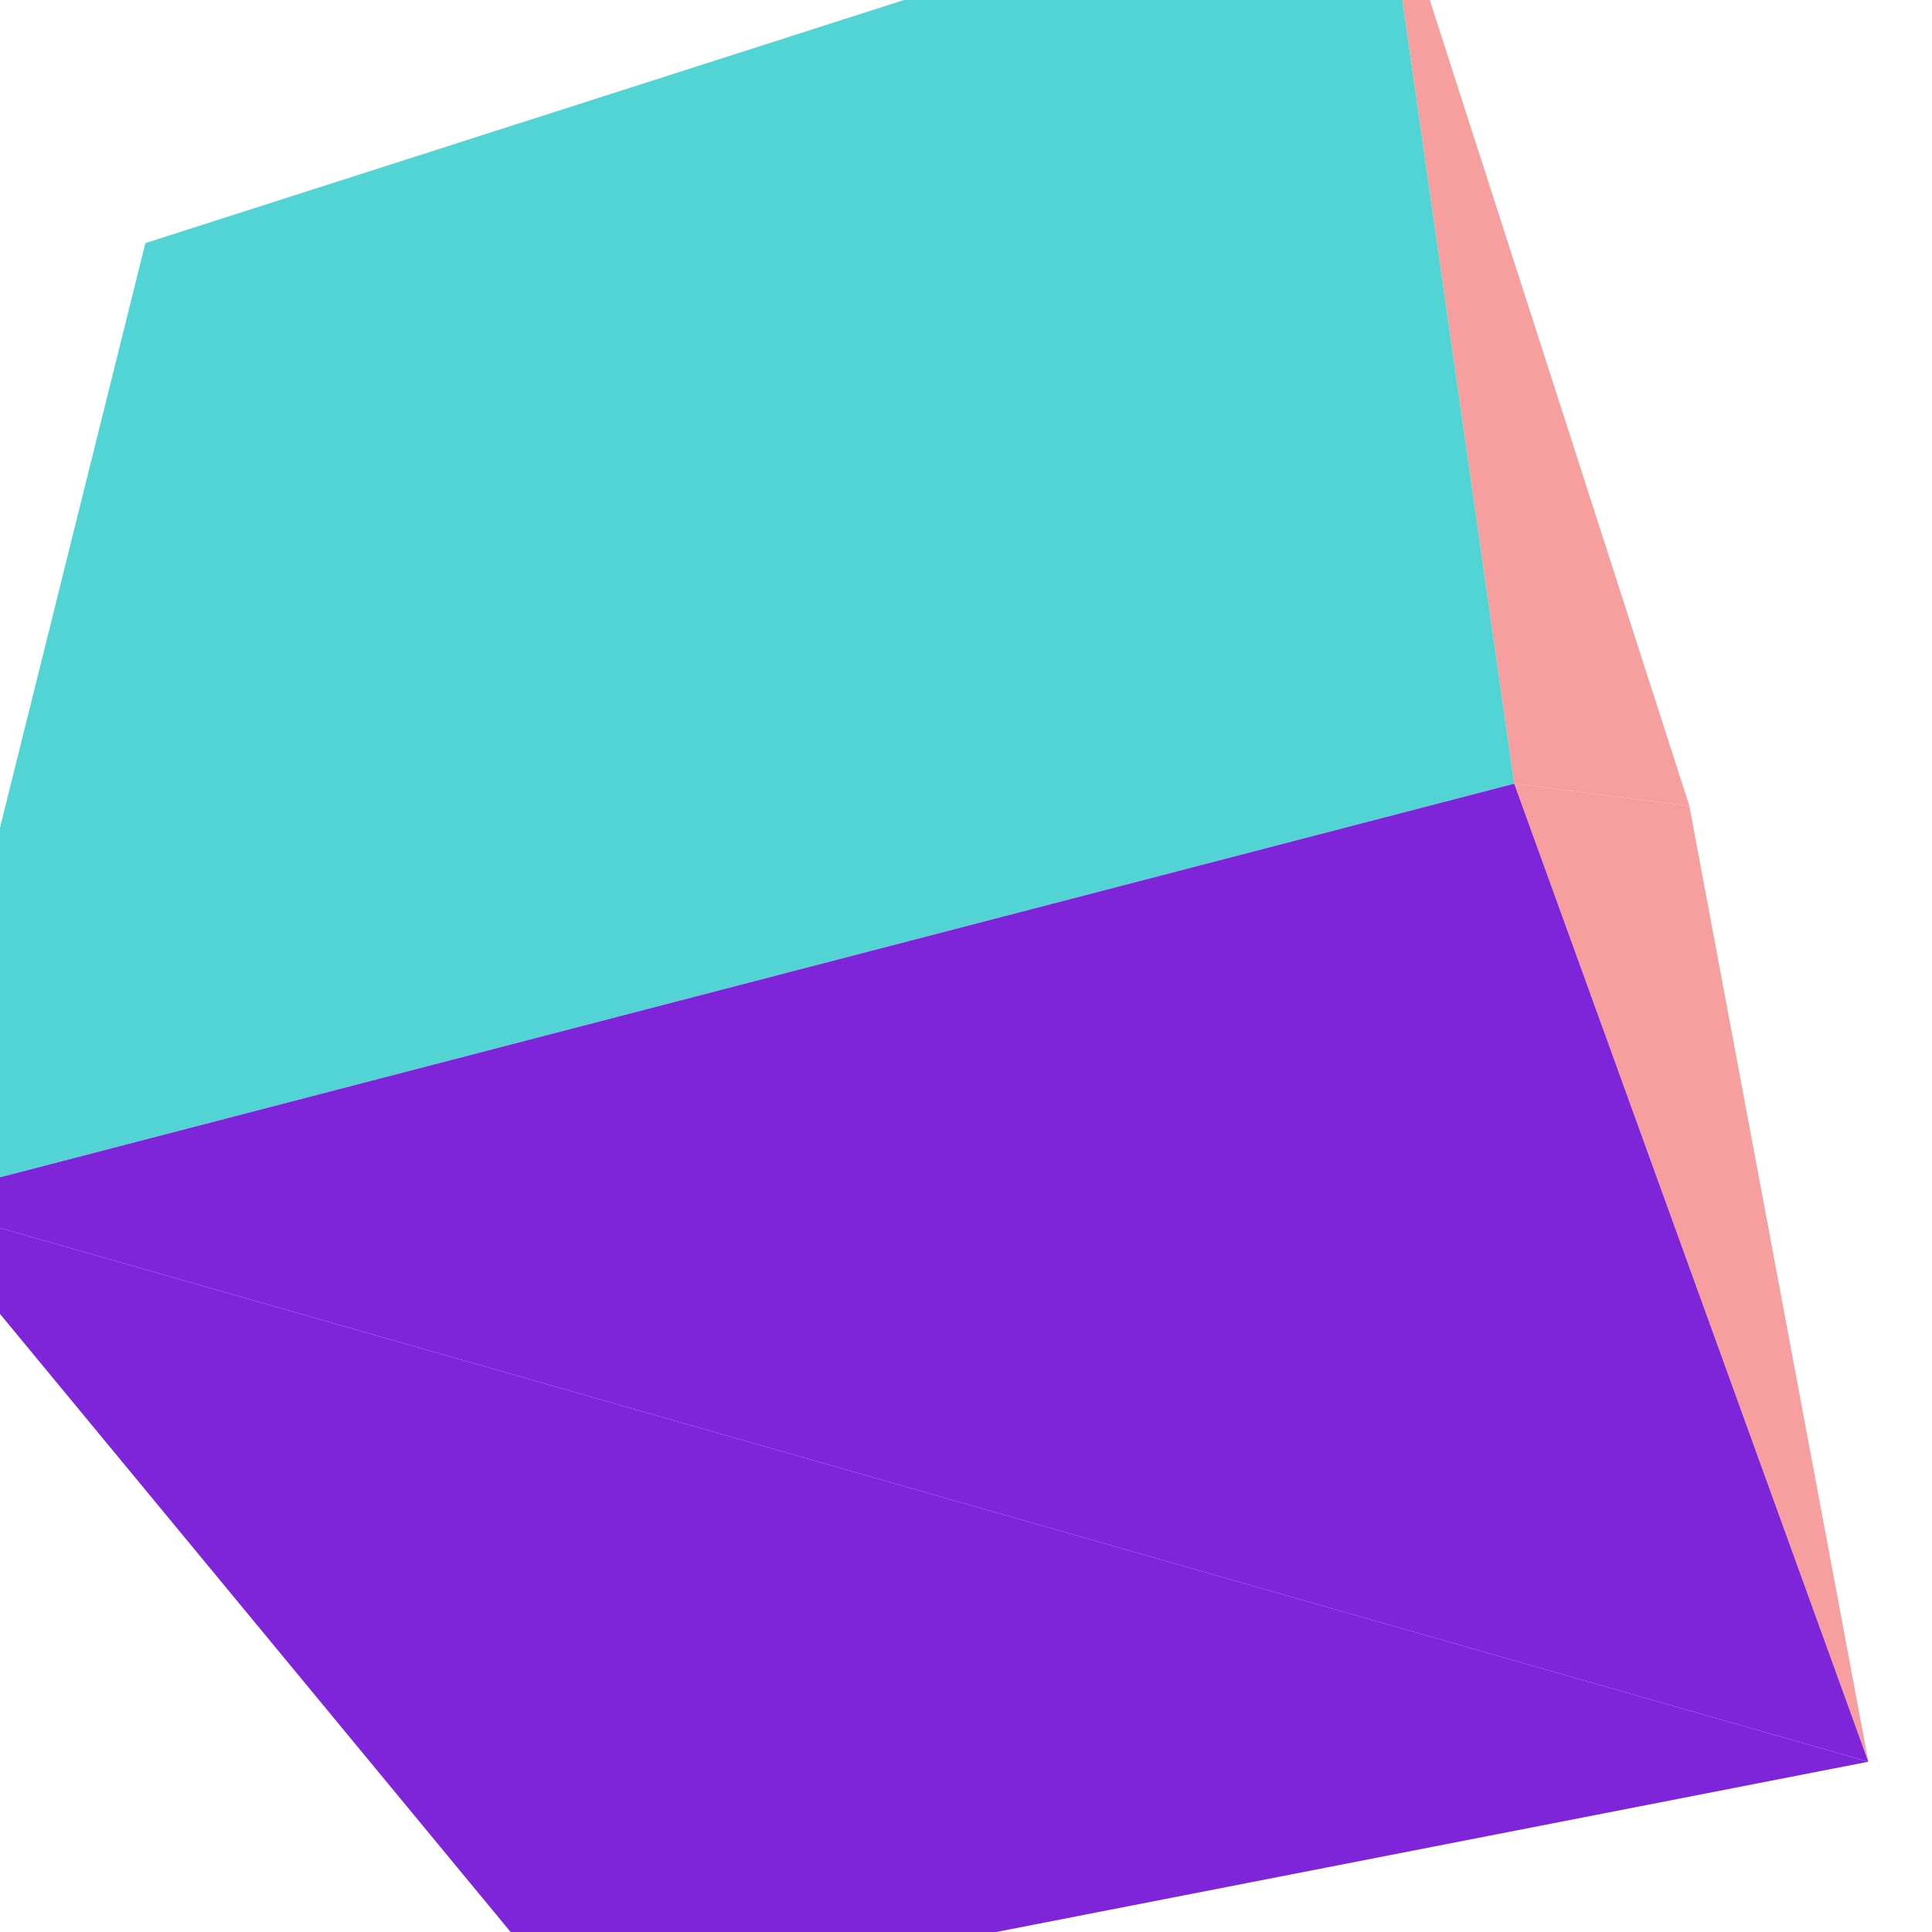
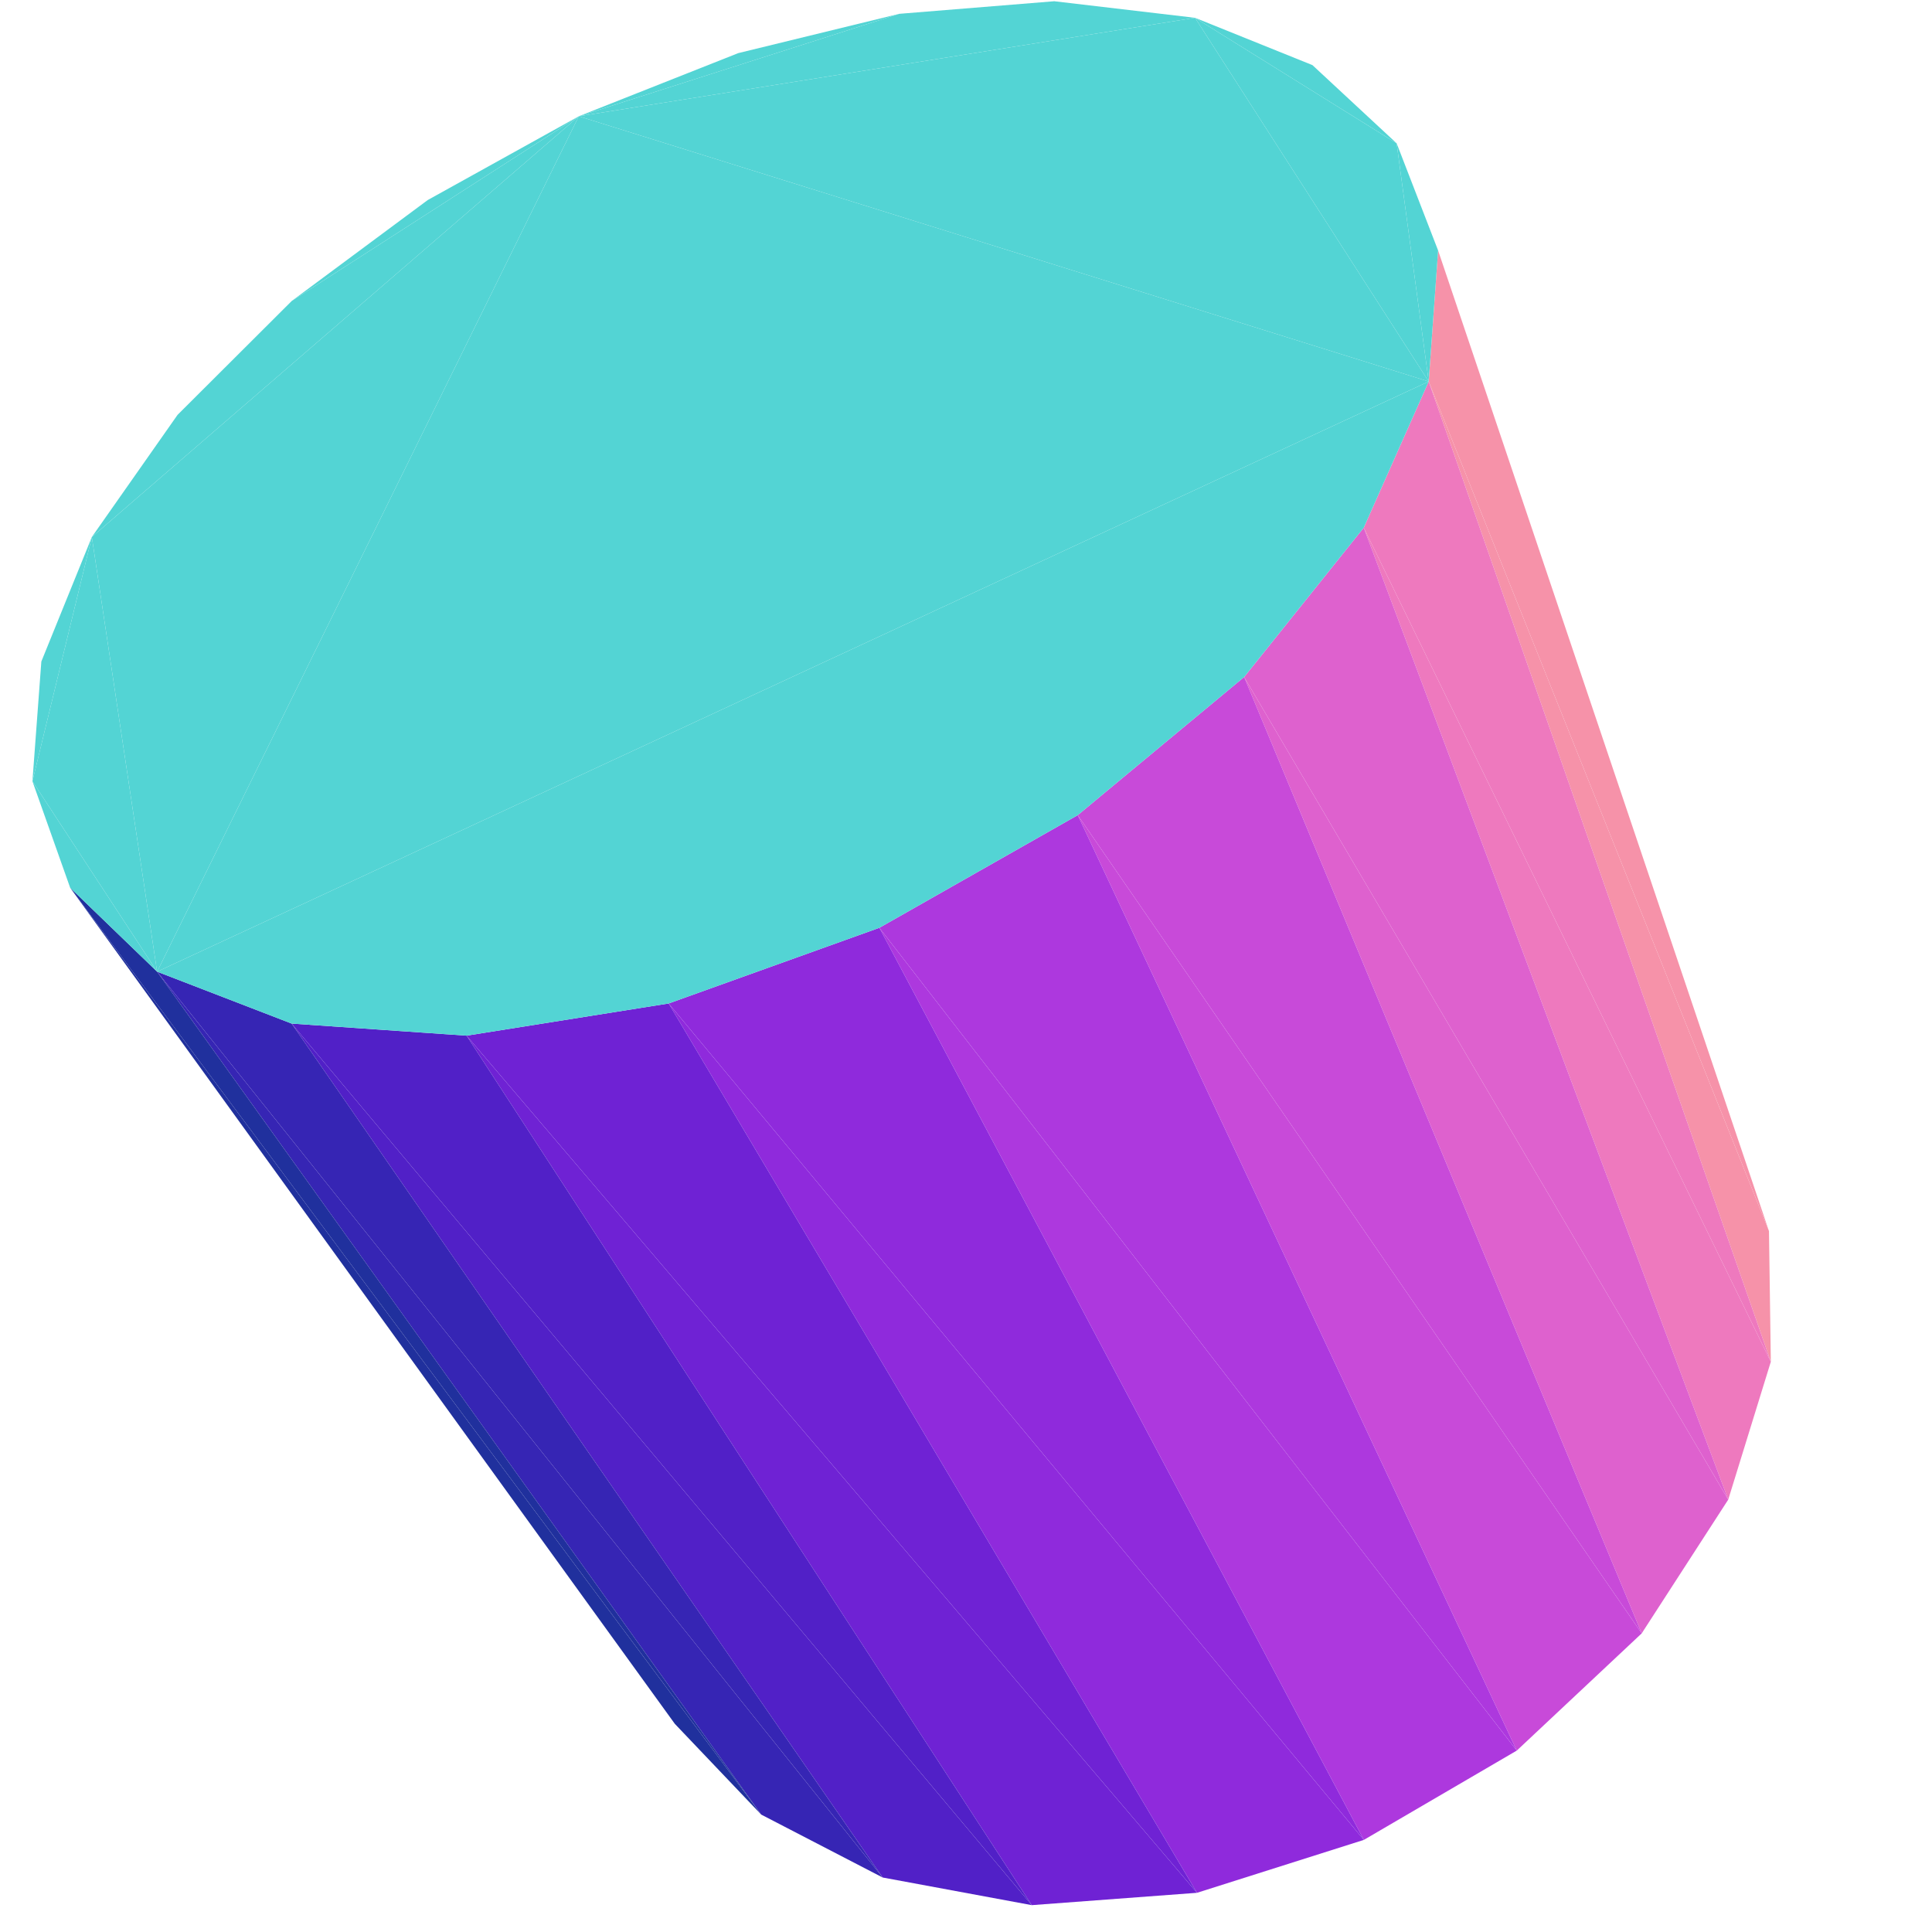
<svg xmlns="http://www.w3.org/2000/svg" viewBox="-250 -250 500 500" width="500" height="500">
-   <path d="M187.199,-41.446L107.288,-289.518L141.88,-47.184z" style="fill:rgb(247,158,158)" />
-   <path d="M233.523,205.936L-274.048,60.932L-100.398,271.128z" style="fill:rgb(127,37,217)" />
-   <path d="M187.199,-41.446L141.88,-47.184L233.523,205.936z" style="fill:rgb(247,158,158)" />
-   <path d="M141.88,-47.184L107.288,-289.518L-212.373,-187.085zM141.88,-47.184L-212.373,-187.085L-274.048,60.932z" style="fill:rgb(83,212,212)" />
-   <path d="M233.523,205.936L141.88,-47.184L-274.048,60.932z" style="fill:rgb(127,37,217)" />
+   <path d="M-100.212,-219.912L-139.302,-198.23L-174.486,-172.123zM-17.275,-246.423L-58.939,-236.252L-100.212,-219.912z" style="fill:rgb(83,212,212)" />
+   <path d="M-52.999,219.613L-231.84,-20.248L-75.346,196.138z" style="fill:rgb(32,48,157)" />
+   <path d="M-100.212,-219.912L-174.486,-172.123L-226.232,-111.025zM59.274,-245.394L-17.275,-246.423L-100.212,-219.912zM-174.486,-172.123L-204.045,-142.639L-226.232,-111.025zM59.274,-245.394L22.843,-249.679L-17.275,-246.423z" style="fill:rgb(83,212,212)" />
+   <path d="M207.811,68.625L119.746,-151.269L208.288,102.419z" style="fill:rgb(246,146,169)" />
+   <path d="M-21.563,235.897L-209.341,1.466L-52.999,219.613z" style="fill:rgb(54,37,180)" />
+   <path d="M208.288,102.419L102.936,-113.431L197.264,138.103z" style="fill:rgb(238,121,190)" />
+   <path d="M17.024,243.05L-174.526,14.901L-21.563,235.897z" style="fill:rgb(81,32,199)" />
+   <path d="M-100.212,-219.912L-226.232,-111.025L-209.341,1.466zM-226.232,-111.025L-239.3,-78.8L-241.608,-47.813zM119.746,-151.269L59.274,-245.394L-100.212,-219.912z" style="fill:rgb(83,212,212)" />
+   <path d="M197.264,138.103L71.983,-74.787L174.873,172.713z" style="fill:rgb(222,97,206)" />
+   <path d="M59.785,239.855L-129.247,18.025L17.024,243.05z" style="fill:rgb(111,34,212)" />
+   <path d="M111.452,-212.903L89.652,-233.151L59.274,-245.394z" style="fill:rgb(83,212,212)" />
+   <path d="M-52.999,219.613L-209.341,1.466L-231.84,-20.248z" style="fill:rgb(32,48,157)" />
+   <path d="M174.873,172.713L28.922,-39.042L142.541,203.05z" style="fill:rgb(200,74,217)" />
+   <path d="M102.964,226.163L-76.949,9.698L59.785,239.855z" style="fill:rgb(143,42,220)" />
+   <path d="M207.811,68.625L122.183,-185.173L119.746,-151.269z" style="fill:rgb(246,146,169)" />
+   <path d="M142.541,203.05L-22.417,-9.888L102.964,226.163z" style="fill:rgb(173,56,222)" />
+   <path d="M-226.232,-111.025L-241.608,-47.813L-209.341,1.466zM-209.341,1.466L119.746,-151.269L-100.212,-219.912z" style="fill:rgb(83,212,212)" />
+   <path d="M-21.563,235.897L-174.526,14.901L-209.341,1.466z" style="fill:rgb(54,37,180)" />
+   <path d="M119.746,-151.269L111.452,-212.903L59.274,-245.394z" style="fill:rgb(83,212,212)" />
+   <path d="M208.288,102.419L119.746,-151.269L102.936,-113.431z" style="fill:rgb(238,121,190)" />
+   <path d="M-241.608,-47.813L-231.84,-20.248L-209.341,1.466z" style="fill:rgb(83,212,212)" />
+   <path d="M17.024,243.05L-129.247,18.025L-174.526,14.901z" style="fill:rgb(81,32,199)" />
+   <path d="M197.264,138.103L102.936,-113.431L71.983,-74.787z" style="fill:rgb(222,97,206)" />
+   <path d="M119.746,-151.269L122.183,-185.173L111.452,-212.903z" style="fill:rgb(83,212,212)" />
+   <path d="M59.785,239.855L-76.949,9.698L-129.247,18.025z" style="fill:rgb(111,34,212)" />
+   <path d="M174.873,172.713L71.983,-74.787L28.922,-39.042z" style="fill:rgb(200,74,217)" />
+   <path d="M102.964,226.163L-22.417,-9.888L-76.949,9.698z" style="fill:rgb(143,42,220)" />
+   <path d="M142.541,203.05L28.922,-39.042L-22.417,-9.888z" style="fill:rgb(173,56,222)" />
+   <path d="M-209.341,1.466L-174.526,14.901L-129.247,18.025zM-209.341,1.466L-22.417,-9.888L119.746,-151.269zM71.983,-74.787L102.936,-113.431L119.746,-151.269zM-209.341,1.466L-129.247,18.025L-22.417,-9.888zM-22.417,-9.888L71.983,-74.787L119.746,-151.269zM-129.247,18.025L-76.949,9.698L-22.417,-9.888zM-22.417,-9.888L28.922,-39.042L71.983,-74.787z" style="fill:rgb(83,212,212)" />
</svg>
